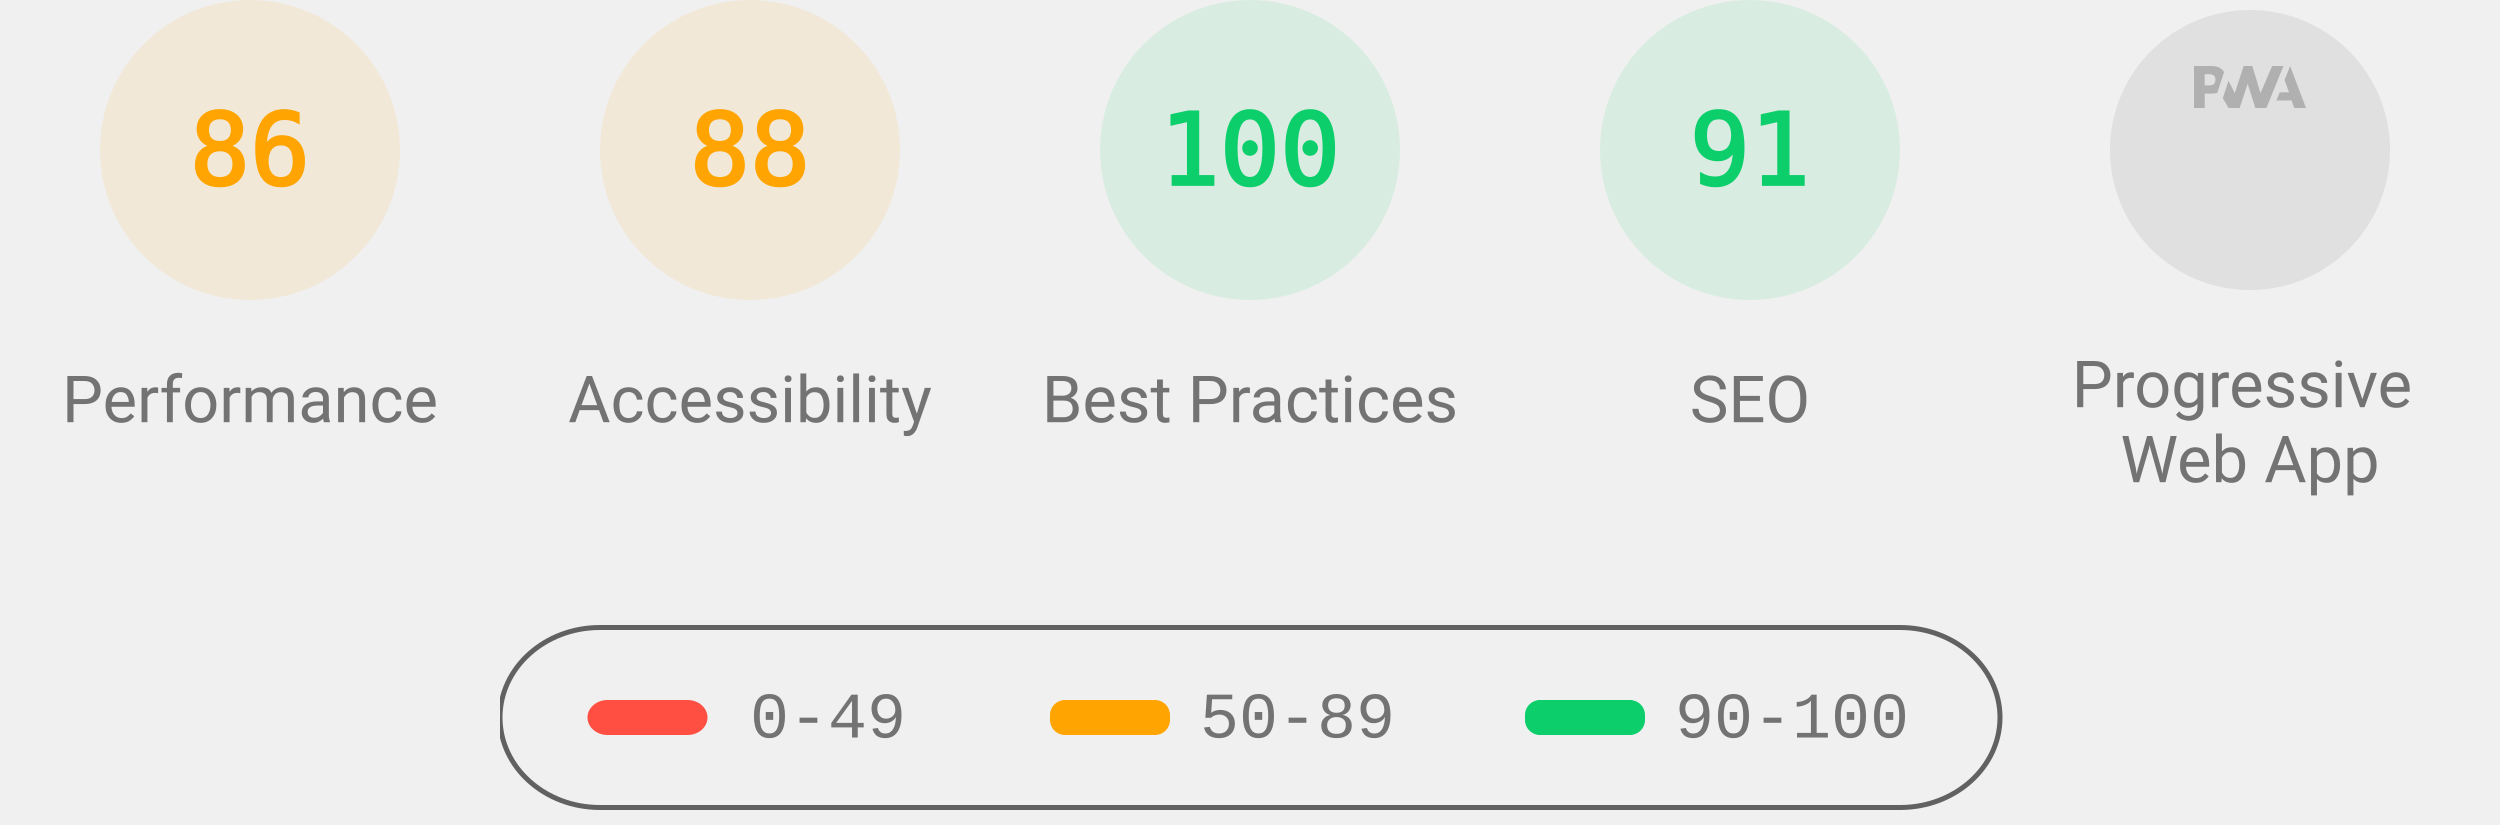
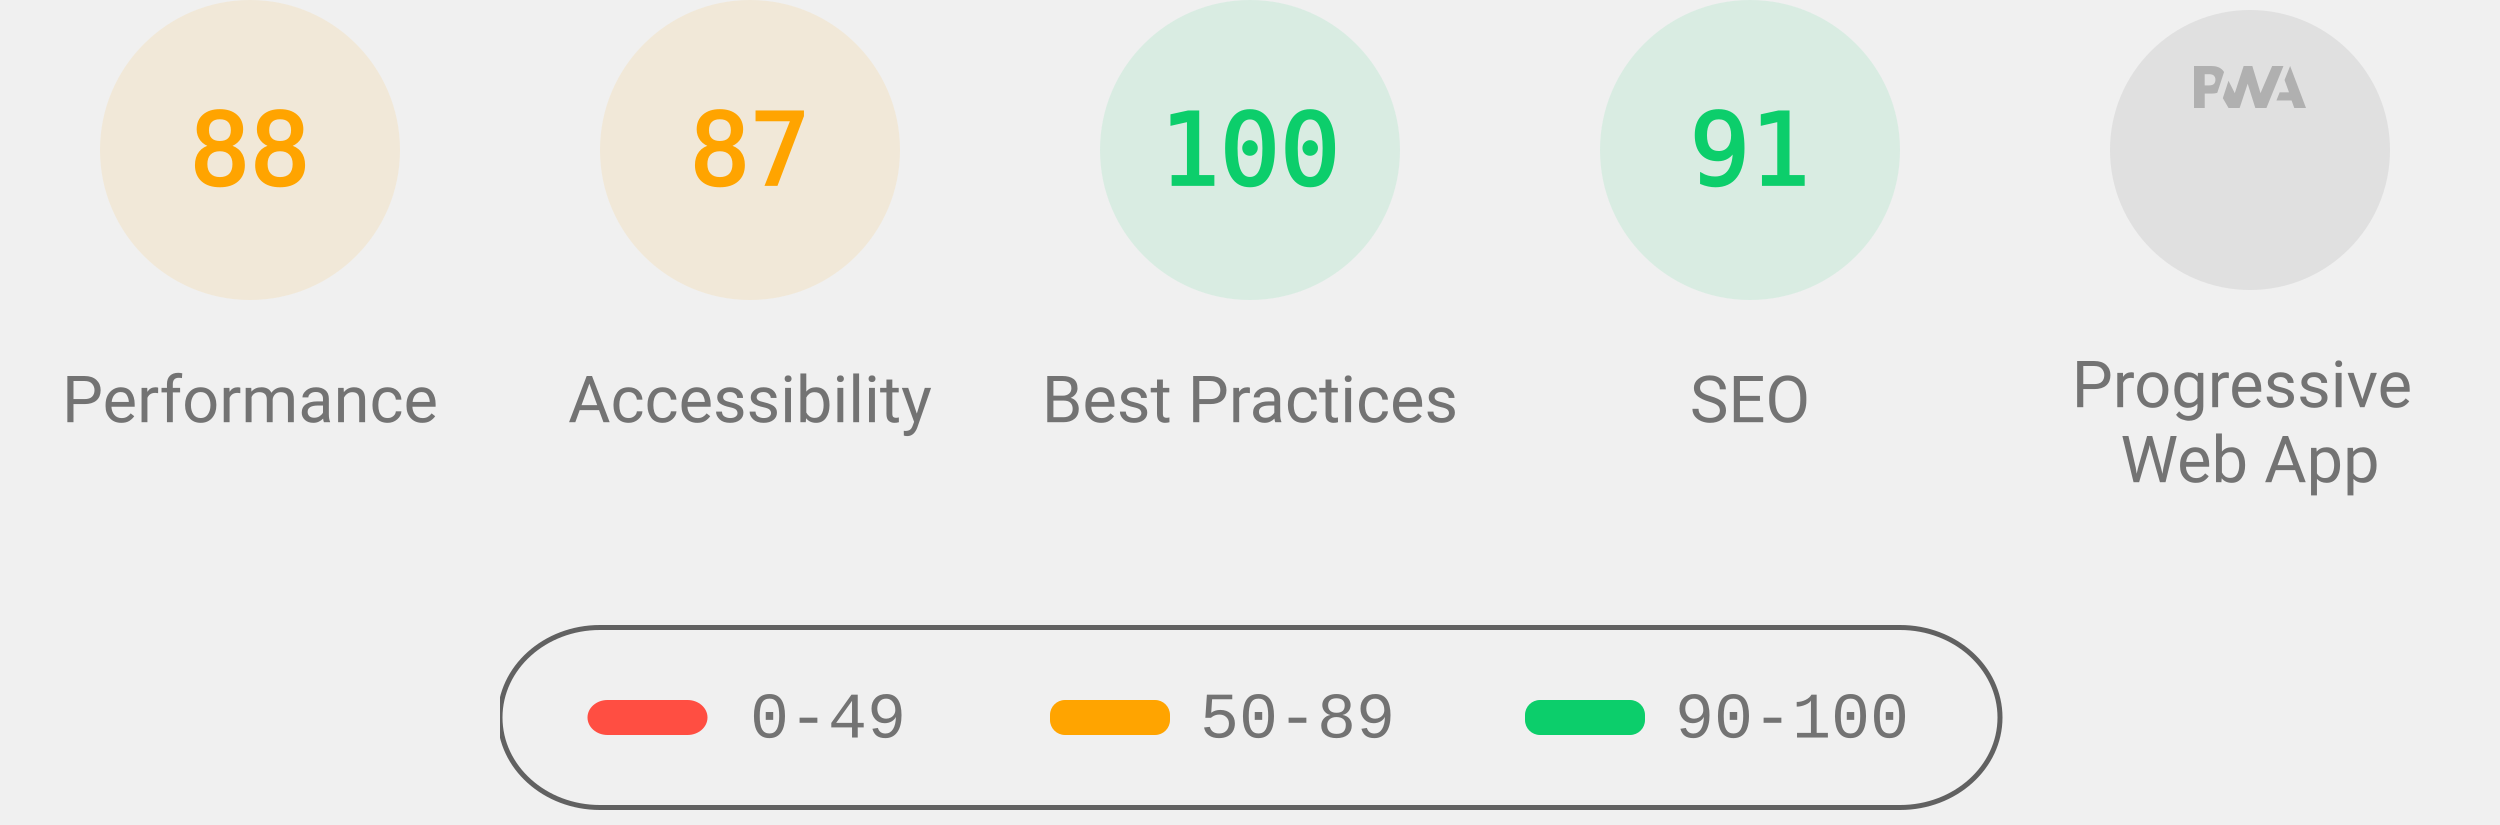
<svg xmlns="http://www.w3.org/2000/svg" class="theme--agnostic" fill="none" width="1000" height="330">
  <style>
			.gauge-base {
				opacity: 0.1
			}

			.gauge-arc {
				fill: none;
				animation-delay: 250ms;
				stroke-linecap: round;
				transform: rotate(-90deg);
				transform-origin: 100px 60px;
				animation: load-gauge 1s ease forwards
			}

			.guage-text {
				font-size: 40px;
				font-family: monospace;
				text-align: center
			}

			.guage-red {
				color: #ff4e42;
				fill: #ff4e42;
				stroke: #ff4e42
			}
			.guage-orange {
				color: #ffa400;
				fill: #ffa400;
				stroke: #ffa400
			}
			.guage-green {
				color: #0cce6b;
				fill: #0cce6b;
				stroke: #0cce6b
			}
			.theme--agnostic .guage-undefined {
				color: #5c5c5c;
				fill: #5c5c5c;
				stroke: #5c5c5c
			}
			.theme--light .guage-undefined {
				color: #1e1e1e;
				fill: #1e1e1e;
				stroke: #1e1e1e
			}
			.theme--dark .guage-undefined {
				color: #f5f5f5;
				fill: #f5f5f5;
				stroke: #f5f5f5
			}

			.guage-title {
				stroke: none;
				font-size: 26px;
				line-height: 26px;
				font-family: Roboto, Halvetica, Arial, sans-serif
			}
			.metric.guage-title {
				font-family: 'Courier New', Courier, monospace
			}
			.theme--agnostic .guage-title {
				color: #737373;
				fill: #737373
			}
			.theme--light .guage-title {
				color: #212121;
				fill: #212121
			}
			.theme--dark .guage-title {
				color: #f5f5f5;
				fill: #f5f5f5
			}

			@keyframes load-gauge {
				from {
					stroke-dasharray: 0 352.858
				}
			}
			.lh-gauge--pwa__disc {
				fill: #e0e0e0
			}
			.lh-gauge--pwa__logo {
				position: relative;
				fill: #b0b0b0
			}
			.lh-gauge--pwa__invisible {
				display: none
			}
			.lh-gauge--pwa__visible {
				display: inline
			}
			.guage-invisible {
				display: none
			}
			.lh-gauge--pwa__logo--primary-color {
				fill: #304ffe
			}
			.theme--agnostic .lh-gauge--pwa__logo--secondary-color {
				fill: #787878
			}
			.theme--light .lh-gauge--pwa__logo--secondary-color {
				fill: #3d3d3d
			}
			.theme--dark .lh-gauge--pwa__logo--secondary-color {
				fill: #d8b6b6
			}
			.theme--light #svg_2 {
				stroke: #00000022
			}
			.theme--agnostic #svg_2 {
				stroke: #616161
			}
			.theme--light #svg_2 {
				stroke: #00000022
			}
			.theme--dark #svg_2 {
				stroke: #f5f5f566
			}
		</style>
  <svg class="guage-div guage-perf guage-orange" viewBox="0 0 200 200" width="200" height="200" x="0" y="0">
    <circle class="gauge-base" r="56" cx="100" cy="60" stroke-width="8" />
-     <circle class="gauge-arc guage-arc-1" r="56" cx="100" cy="60" stroke-width="8" style="stroke-dasharray: 302.598, 351.858;" />
-     <text class="guage-text" x="100px" y="60px" alignment-baseline="central" dominant-baseline="central" text-anchor="middle">86</text>
+     <circle class="gauge-arc guage-arc-1" r="56" cx="100" cy="60" stroke-width="8" style="stroke-dasharray: 309.635, 351.858;" />
+     <text class="guage-text" x="100px" y="60px" alignment-baseline="central" dominant-baseline="central" text-anchor="middle">88</text>
    <text class="guage-title" x="100px" y="160px" alignment-baseline="central" dominant-baseline="central" text-anchor="middle">Performance</text>
  </svg>,<svg class="guage-div guage-perf guage-orange" viewBox="0 0 200 200" width="200" height="200" x="200" y="0">
    <circle class="gauge-base" r="56" cx="100" cy="60" stroke-width="8" />
-     <circle class="gauge-arc guage-arc-1" r="56" cx="100" cy="60" stroke-width="8" style="stroke-dasharray: 309.635, 351.858;" />
-     <text class="guage-text" x="100px" y="60px" alignment-baseline="central" dominant-baseline="central" text-anchor="middle">88</text>
+     <circle class="gauge-arc guage-arc-1" r="56" cx="100" cy="60" stroke-width="8" style="stroke-dasharray: 306.116, 351.858;" />
+     <text class="guage-text" x="100px" y="60px" alignment-baseline="central" dominant-baseline="central" text-anchor="middle">87</text>
    <text class="guage-title" x="100px" y="160px" alignment-baseline="central" dominant-baseline="central" text-anchor="middle">Accessibility</text>
  </svg>,<svg class="guage-div guage-perf guage-green" viewBox="0 0 200 200" width="200" height="200" x="400" y="0">
    <circle class="gauge-base" r="56" cx="100" cy="60" stroke-width="8" />
    <circle class="gauge-arc guage-arc-1" r="56" cx="100" cy="60" stroke-width="8" style="stroke-dasharray: 351.858, 351.858;" />
    <text class="guage-text" x="100px" y="60px" alignment-baseline="central" dominant-baseline="central" text-anchor="middle">100</text>
    <text class="guage-title" x="100px" y="160px" alignment-baseline="central" dominant-baseline="central" text-anchor="middle">Best Practices</text>
  </svg>,<svg class="guage-div guage-perf guage-green" viewBox="0 0 200 200" width="200" height="200" x="600" y="0">
    <circle class="gauge-base" r="56" cx="100" cy="60" stroke-width="8" />
    <circle class="gauge-arc guage-arc-1" r="56" cx="100" cy="60" stroke-width="8" style="stroke-dasharray: 320.191, 351.858;" />
    <text class="guage-text" x="100px" y="60px" alignment-baseline="central" dominant-baseline="central" text-anchor="middle">91</text>
    <text class="guage-title" x="100px" y="160px" alignment-baseline="central" dominant-baseline="central" text-anchor="middle">SEO</text>
  </svg>,<svg class="guage-div guage-pwa" viewBox="0 0 200 200" width="200" height="200" x="800" y="0">
    <svg viewBox="0 0 60 60" width="112" height="112" x="44" y="4">
      <defs>
        <linearGradient id="lh-gauge--pwa__check-circle__gradient-0" x1="50%" y1="0%" x2="50%" y2="100%">
          <stop stop-color="#00C852" offset="0%" />
          <stop stop-color="#009688" offset="100%" />
        </linearGradient>
        <linearGradient id="lh-gauge--pwa__installable__shadow-gradient-0" x1="76.056%" x2="24.111%" y1="82.995%" y2="24.735%">
          <stop stop-color="#A5D6A7" offset="0%" />
          <stop stop-color="#80CBC4" offset="100%" />
        </linearGradient>
        <linearGradient id="lh-gauge--pwa__fast-reliable__shadow-gradient-0" x1="76.056%" y1="82.995%" x2="25.678%" y2="26.493%">
          <stop stop-color="#64B5F6" offset="0%" />
          <stop stop-color="#2979FF" offset="100%" />
        </linearGradient>
        <g id="lh-gauge--pwa__fast-reliable-badge-0">
          <circle fill="#FFFFFF" cx="10" cy="10" r="10" />
          <path fill="#304FFE" d="M10 3.58l5.25 2.34v3.5c0 3.23-2.24 6.26-5.25 7-3.01-.74-5.25-3.77-5.25-7v-3.5L10 3.58zm-.47 10.74l2.76-4.83.03-.07c.04-.08 0-.24-.22-.24h-1.64l.47-3.26h-.47l-2.7 4.77c-.02.01.05-.1-.04.05-.09.16-.1.31.18.31h1.63l-.47 3.27h.47z" />
        </g>
        <g id="lh-gauge--pwa__installable-badge-0">
          <circle fill="#FFFFFF" cx="10" cy="10" r="10" />
          <path fill="#009688" d="M10 4.167A5.835 5.835 0 0 0 4.167 10 5.835 5.835 0 0 0 10 15.833 5.835 5.835 0 0 0 15.833 10 5.835 5.835 0 0 0 10 4.167zm2.917 6.416h-2.334v2.334H9.417v-2.334H7.083V9.417h2.334V7.083h1.166v2.334h2.334v1.166z" />
        </g>
      </defs>
      <g stroke="none" fill-rule="nonzero">
        <circle class="lh-gauge--pwa__disc" cx="30" cy="30" r="30" />
        <g class="lh-gauge--pwa__logo">
          <path d="M35.66 19.39l.7-1.75h2L37.4 15 38.6 12l3.4 9h-2.51l-.58-1.61z" />
          <path d="M33.52 21l3.65-9h-2.42l-2.5 5.82L30.5 12h-1.86l-1.9 5.82-1.35-2.65-1.21 3.72L25.4 21h2.38l1.72-5.2 1.64 5.2z" />
          <path fill-rule="nonzero" d="M20.3 17.91h1.48c.45 0 .85-.05 1.2-.15l.39-1.18 1.07-3.3a2.64 2.64 0 0 0-.28-.37c-.55-.6-1.36-.91-2.42-.91H18v9h2.3V17.9zm1.96-3.84c.22.22.33.5.33.87 0 .36-.1.65-.29.87-.2.23-.59.35-1.15.35h-.86v-2.41h.87c.52 0 .89.1 1.1.32z" />
        </g>
        <rect class="lh-gauge--pwa__component lh-gauge--pwa__na-line lh-gauge--pwa__invisible" fill="#FFFFFF" x="20" y="32" width="20" height="4" rx="2" />
        <g class="lh-gauge--pwa__component lh-gauge--pwa__fast-reliable-badge lh-gauge--pwa__invisible" transform="translate(20, 29)">
          <path fill="url(#lh-gauge--pwa__fast-reliable__shadow-gradient-0)" d="M33.63 19.49A30 30 0 0 1 16.2 30.36L3 17.14 17.14 3l16.49 16.49z" />
          <use href="#lh-gauge--pwa__fast-reliable-badge-0" />
        </g>
        <g class="lh-gauge--pwa__component lh-gauge--pwa__installable-badge lh-gauge--pwa__invisible" transform="translate(20, 29)">
          <path fill="url(#lh-gauge--pwa__installable__shadow-gradient-0)" d="M33.629 19.487c-4.272 5.453-10.391 9.39-17.415 10.869L3 17.142 17.142 3 33.63 19.487z" />
          <use href="#lh-gauge--pwa__installable-badge-0" />
        </g>
        <g class="lh-gauge--pwa__component lh-gauge--pwa__fast-reliable-installable-badges lh-gauge--pwa__invisible">
          <g transform="translate(8, 29)">
            <path fill="url(#lh-gauge--pwa__fast-reliable__shadow-gradient-0)" d="M16.321 30.463L3 17.143 17.142 3l22.365 22.365A29.864 29.864 0 0 1 22 31c-1.942 0-3.84-.184-5.679-.537z" />
            <use href="#lh-gauge--pwa__fast-reliable-badge-0" />
          </g>
          <g transform="translate(32, 29)">
            <path fill="url(#lh-gauge--pwa__installable__shadow-gradient-0)" d="M25.982 11.84a30.107 30.107 0 0 1-13.08 15.203L3 17.143 17.142 3l8.84 8.84z" />
            <use href="#lh-gauge--pwa__installable-badge-0" />
          </g>
        </g>
        <g class="lh-gauge--pwa__component lh-gauge--pwa__check-circle lh-gauge--pwa__invisible" transform="translate(18, 28)">
          <circle fill="#FFFFFF" cx="12" cy="12" r="12" />
          <path fill="url(#lh-gauge--pwa__check-circle__gradient-0)" d="M12 2a10 10 0 1 0 0 20 10 10 0 0 0 0-20zm-2 15l-5-5 1.41-1.41L10 14.17l7.59-7.59L19 8l-9 9z" />
        </g>
      </g>
    </svg>
    <text class="guage-title" y="160px" alignment-baseline="central" dominant-baseline="central" text-anchor="middle">
      <tspan x="100px" dy="-6px">Progressive</tspan>
      <tspan x="100px" dy="30px">Web App</tspan>
    </text>
  </svg>
  <svg width="604" height="76" x="200" y="250">
    <g>
      <rect fill="none" id="canvas_background" height="80" width="604" y="-1" x="-1" />
      <g display="none" overflow="visible" y="0" x="0" height="100%" width="100%" id="canvasGrid">
        <rect fill="url(#gridpattern)" stroke-width="0" y="0" x="0" height="100%" width="100%" />
      </g>
    </g>
    <g>
      <rect fill-opacity="0" stroke-width="2" rx="40" id="svg_2" height="72" width="600" y="1" x="0" fill="#000000" />
      <rect stroke="#000" rx="8" id="svg_3" height="14" width="48" y="30" x="35" stroke-opacity="null" stroke-width="0" fill="#ff4e42" />
      <rect stroke="#000" rx="6" id="svg_4" height="14" width="48" y="30" x="220" stroke-opacity="null" stroke-width="0" fill="#ffa400" />
      <rect stroke="#000" rx="6" id="svg_5" height="14" width="48" y="30" x="410" stroke-opacity="null" stroke-width="0" fill="#0cce6b" />
      <text class="metric guage-title" xml:space="preserve" text-anchor="start" font-size="26" id="svg_6" y="45" x="100" stroke-opacity="null" stroke-width="0" stroke="#000">0-49</text>
      <text class="metric guage-title" xml:space="preserve" text-anchor="start" font-size="26" id="svg_7" y="45" x="280" stroke-opacity="null" stroke-width="0" stroke="#000">50-89</text>
      <text class="metric guage-title" xml:space="preserve" text-anchor="start" font-size="26" id="svg_8" y="45" x="470" stroke-opacity="null" stroke-width="0" stroke="#000">90-100</text>
    </g>
  </svg>
</svg>
